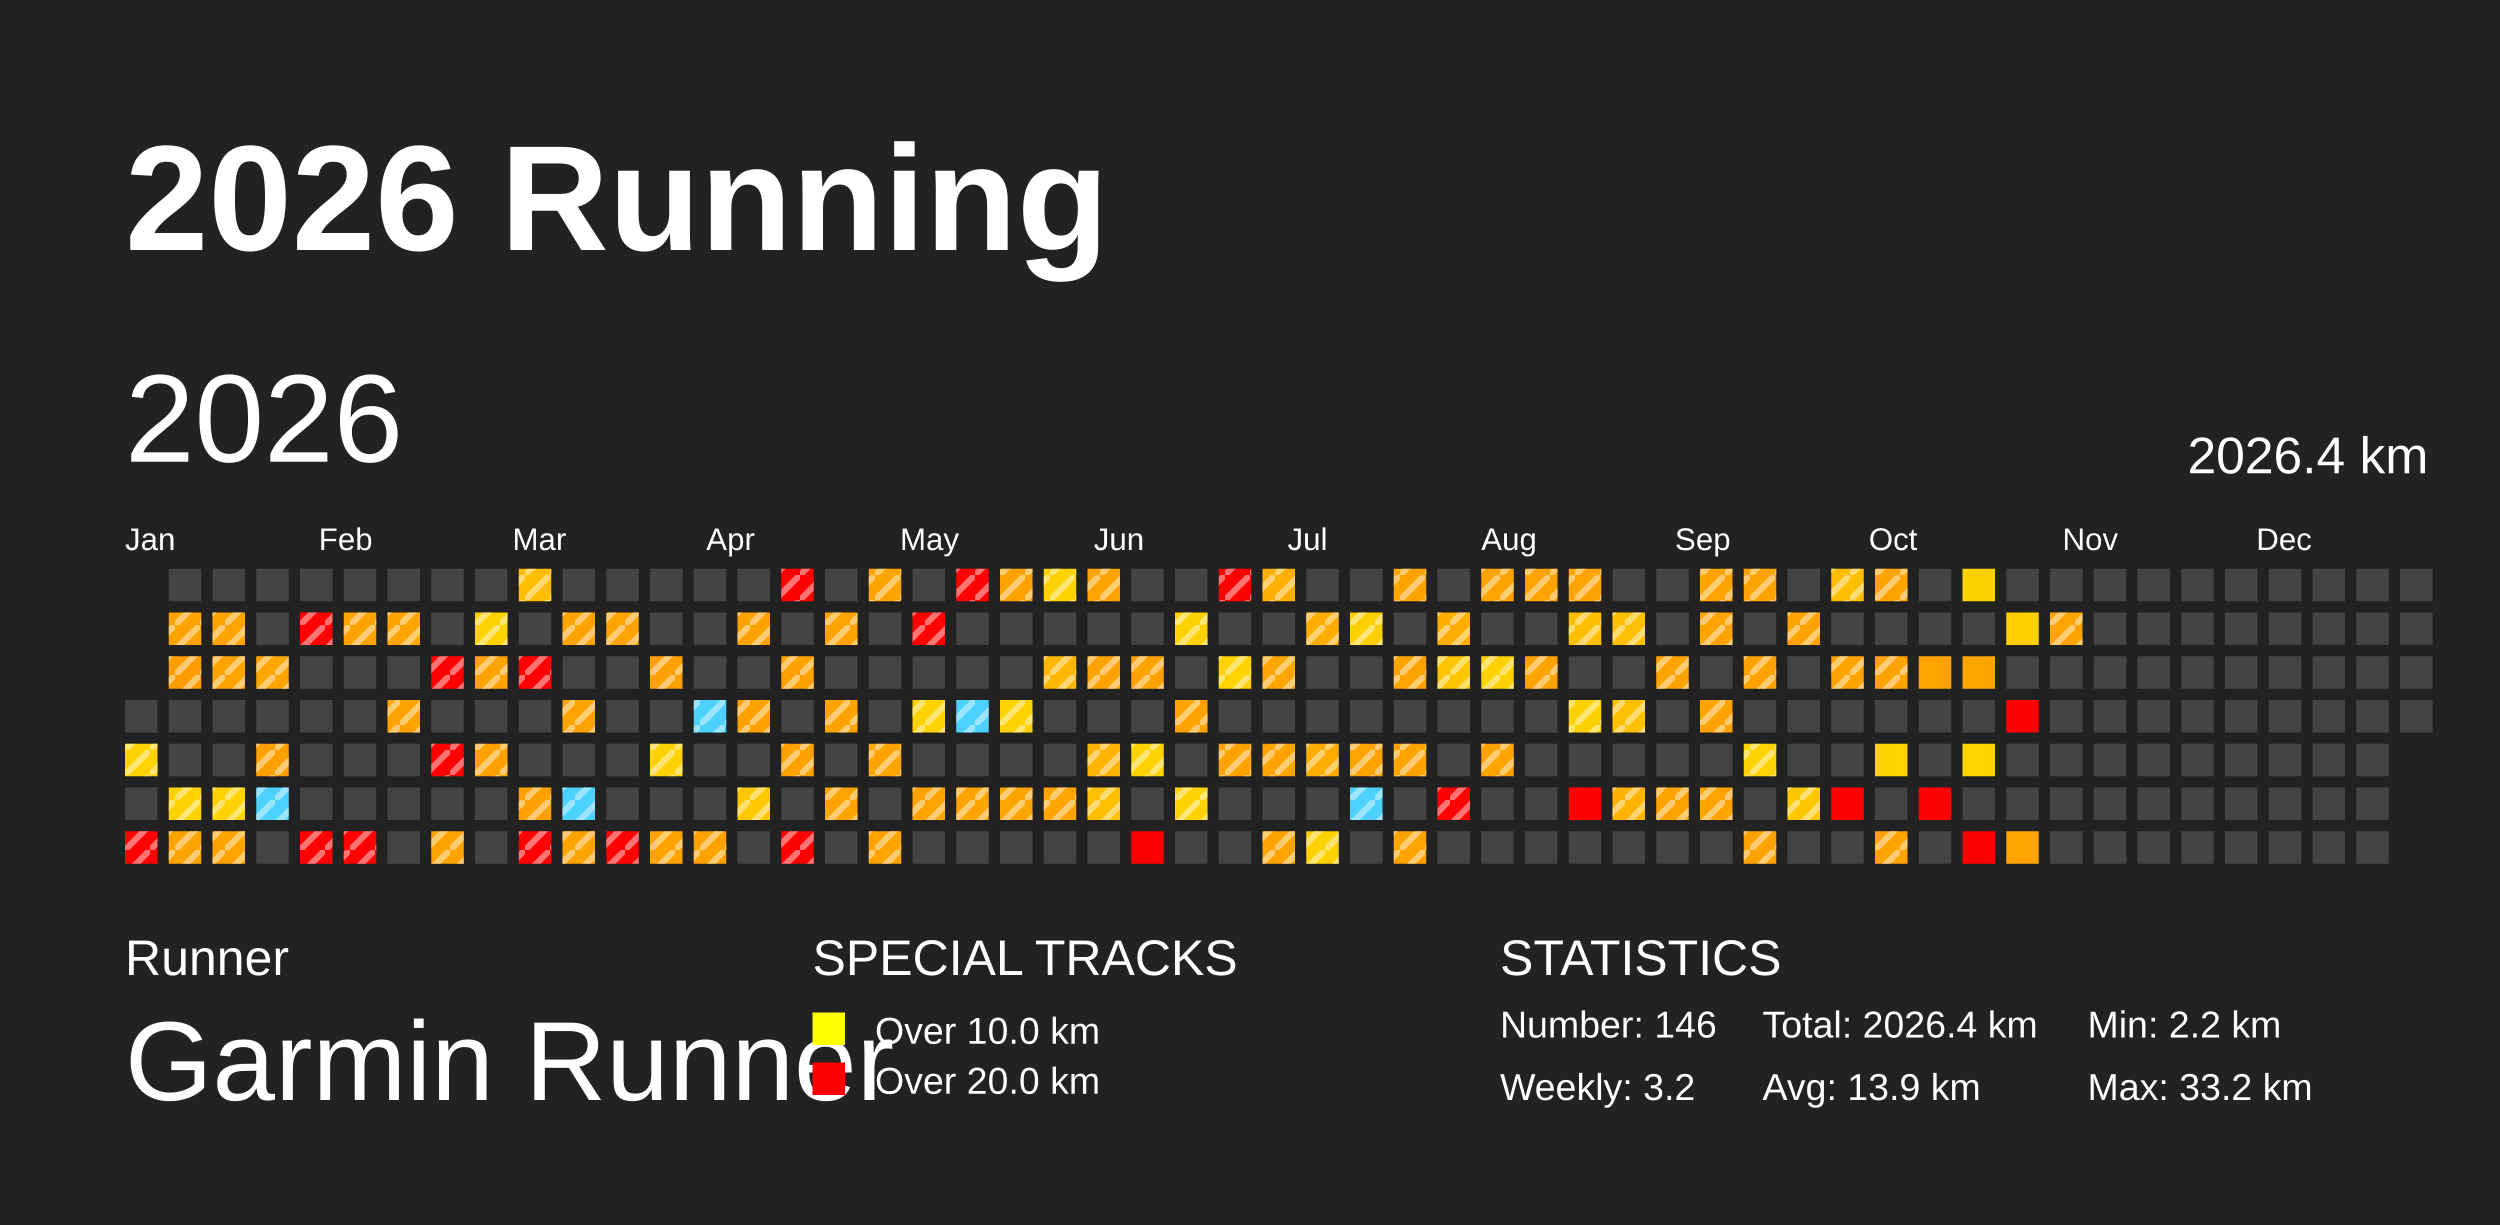
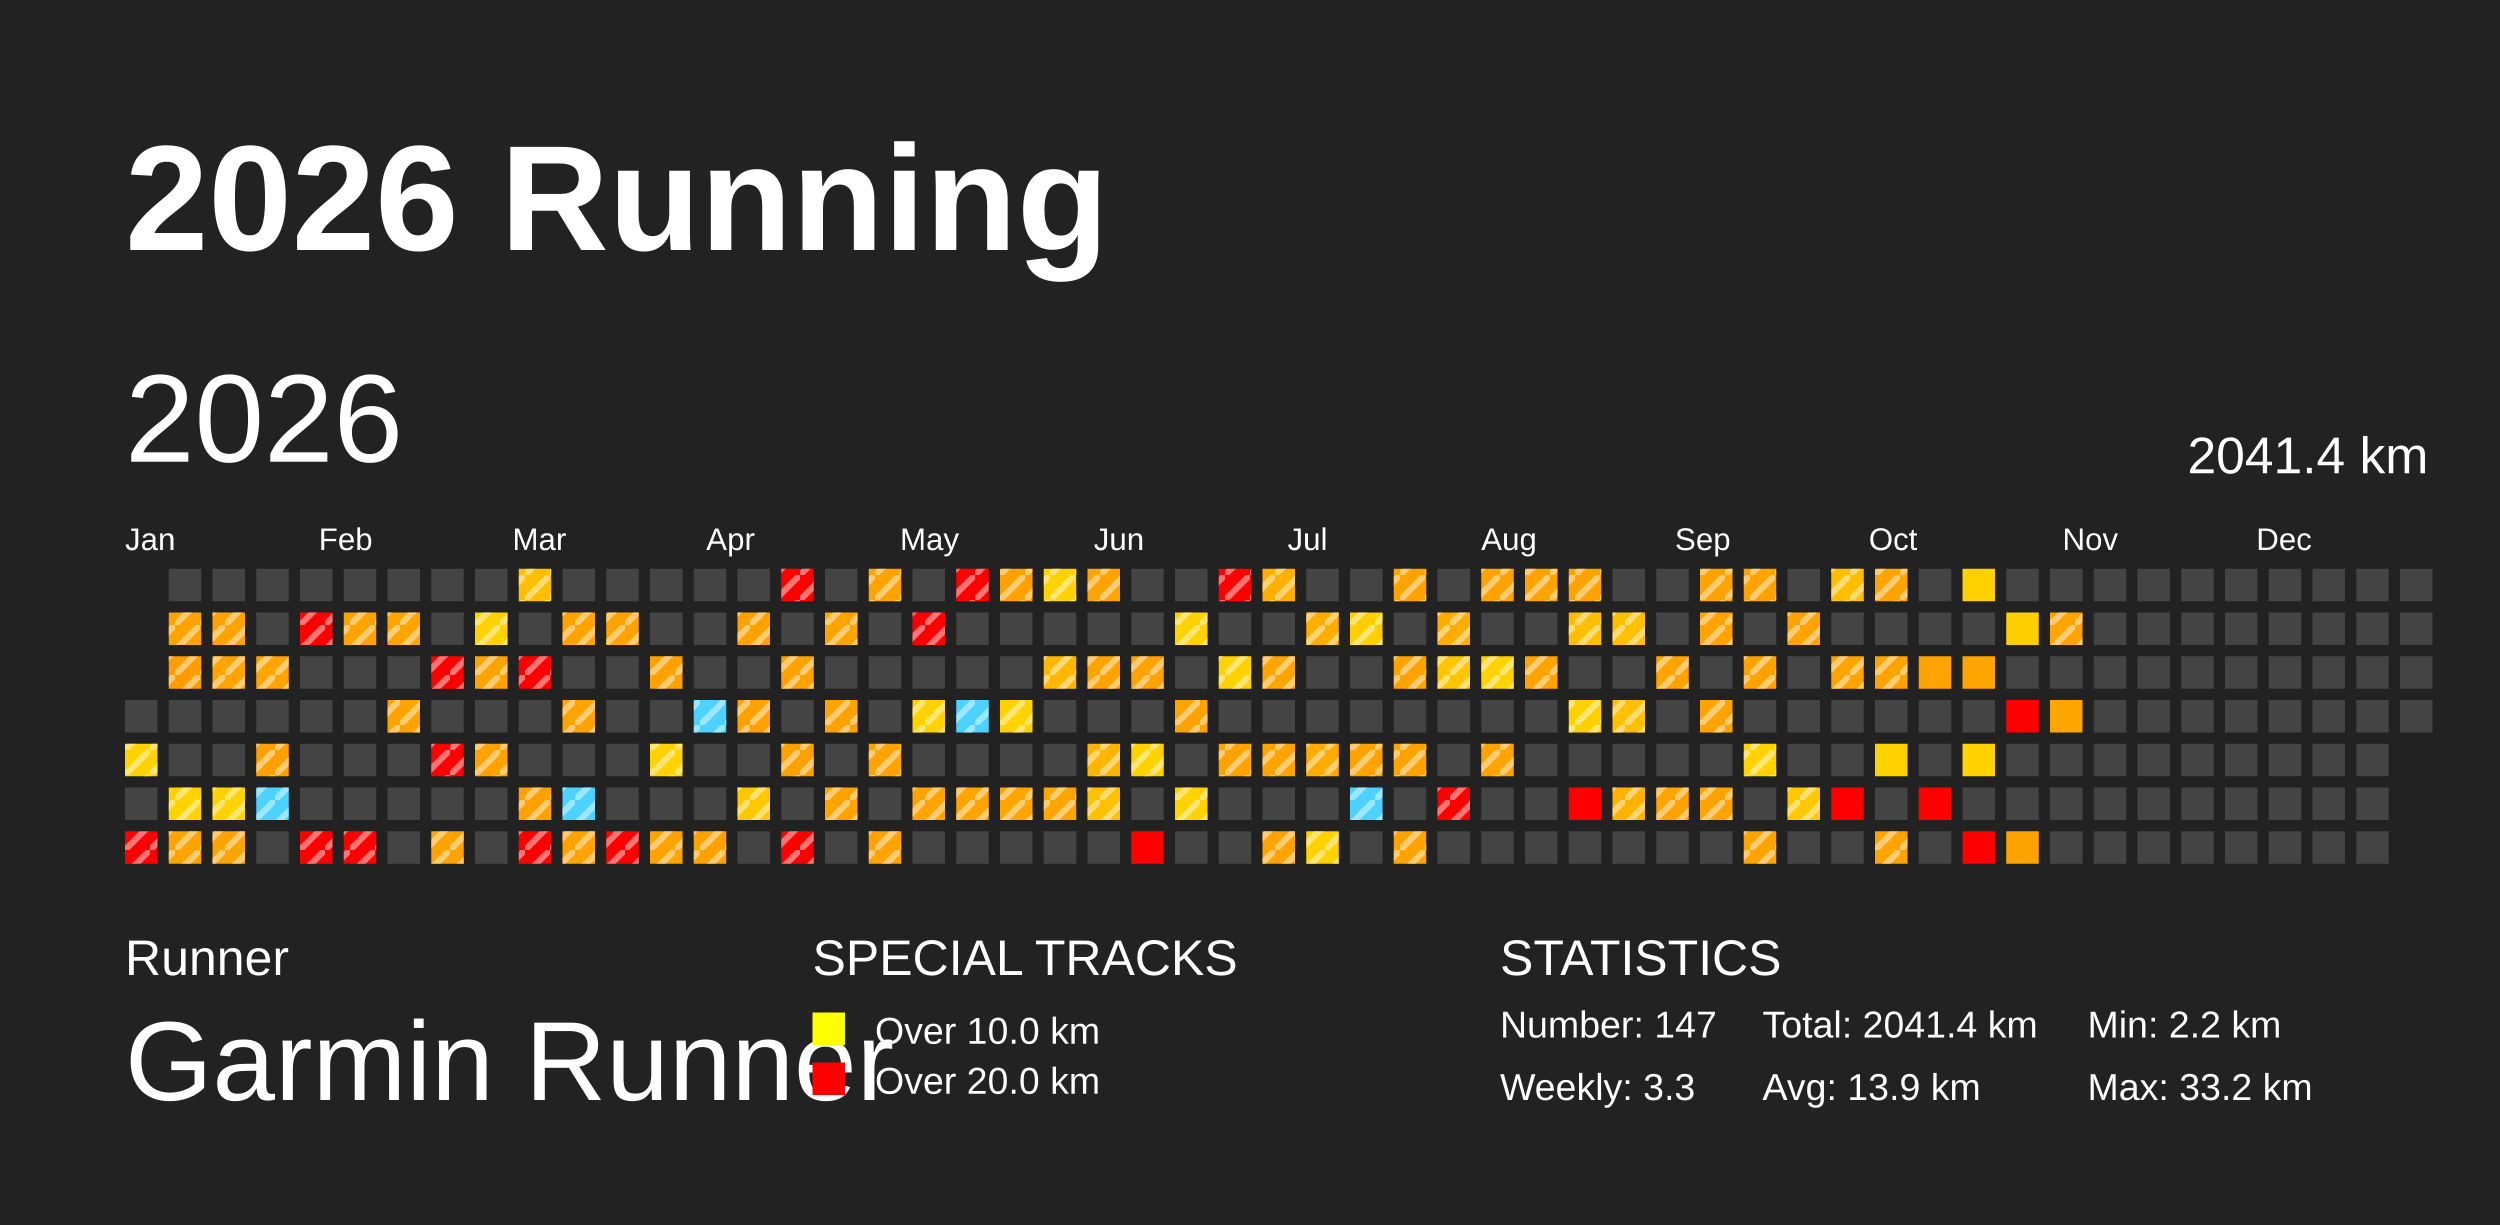
<svg xmlns="http://www.w3.org/2000/svg" baseProfile="full" height="98mm" version="1.1" viewBox="0,0,200,98" width="200mm">
  <defs>
    <pattern height="2" id="indoor-stripe" patternUnits="userSpaceOnUse" width="2">
      <line stroke="white" stroke-opacity="0.45" stroke-width="0.5" x1="0" x2="2" y1="2" y2="0" />
    </pattern>
  </defs>
  <rect fill="#222222" height="98" width="200" x="0" y="0" />
  <text fill="#FFFFFF" style="font-size:12px; font-family:Arial; font-weight:bold;" x="10" y="20">2026 Running</text>
  <text fill="#FFFFFF" style="font-size:4px; font-family:Arial" x="10" y="78">Runner</text>
  <text fill="#FFFFFF" style="font-size:9px; font-family:Arial" x="10" y="88">Garmin Runner</text>
  <text fill="#FFFFFF" style="font-size:4px; font-family:Arial" x="65" y="78">SPECIAL TRACKS</text>
  <rect fill="yellow" height="2.6" width="2.6" x="65" y="81" />
  <text fill="#FFFFFF" style="font-size:3px; font-family:Arial" x="70" y="83.5">Over 10.0 km</text>
  <rect fill="red" height="2.6" width="2.6" x="65" y="85" />
  <text fill="#FFFFFF" style="font-size:3px; font-family:Arial" x="70" y="87.5">Over 20.0 km</text>
  <text fill="#FFFFFF" style="font-size:4px; font-family:Arial" x="120" y="78">STATISTICS</text>
-   <text fill="#FFFFFF" style="font-size:3px; font-family:Arial" x="120" y="83">Number: 146</text>
-   <text fill="#FFFFFF" style="font-size:3px; font-family:Arial" x="120" y="88">Weekly: 3.2</text>
-   <text fill="#FFFFFF" style="font-size:3px; font-family:Arial" x="141" y="83">Total: 2026.4 km</text>
+   <text fill="#FFFFFF" style="font-size:3px; font-family:Arial" x="120" y="83">Number: 147</text>
+   <text fill="#FFFFFF" style="font-size:3px; font-family:Arial" x="120" y="88">Weekly: 3.3</text>
+   <text fill="#FFFFFF" style="font-size:3px; font-family:Arial" x="141" y="83">Total: 2041.4 km</text>
  <text fill="#FFFFFF" style="font-size:3px; font-family:Arial" x="141" y="88">Avg: 13.9 km</text>
  <text fill="#FFFFFF" style="font-size:3px; font-family:Arial" x="167" y="83">Min: 2.2 km</text>
  <text fill="#FFFFFF" style="font-size:3px; font-family:Arial" x="167" y="88">Max: 33.2 km</text>
  <text dominant-baseline="hanging" fill="#FFFFFF" style="font-size:10.0px; font-family:Arial;" x="10" y="30">2026</text>
-   <text dominant-baseline="hanging" fill="#FFFFFF" style="font-size:4.125px; font-family:Arial;" x="175" y="35">2026.4 km</text>
+   <text dominant-baseline="hanging" fill="#FFFFFF" style="font-size:4.125px; font-family:Arial;" x="175" y="35">2041.4 km</text>
  <text fill="#FFFFFF" style="font-size:2.5px; font-family:Arial" x="10.0" y="44">Jan</text>
  <text fill="#FFFFFF" style="font-size:2.5px; font-family:Arial" x="25.5" y="44">Feb</text>
  <text fill="#FFFFFF" style="font-size:2.5px; font-family:Arial" x="41.0" y="44">Mar</text>
  <text fill="#FFFFFF" style="font-size:2.5px; font-family:Arial" x="56.5" y="44">Apr</text>
  <text fill="#FFFFFF" style="font-size:2.5px; font-family:Arial" x="72.0" y="44">May</text>
  <text fill="#FFFFFF" style="font-size:2.5px; font-family:Arial" x="87.5" y="44">Jun</text>
  <text fill="#FFFFFF" style="font-size:2.5px; font-family:Arial" x="103.0" y="44">Jul</text>
  <text fill="#FFFFFF" style="font-size:2.5px; font-family:Arial" x="118.5" y="44">Aug</text>
  <text fill="#FFFFFF" style="font-size:2.5px; font-family:Arial" x="134.0" y="44">Sep</text>
  <text fill="#FFFFFF" style="font-size:2.5px; font-family:Arial" x="149.5" y="44">Oct</text>
  <text fill="#FFFFFF" style="font-size:2.5px; font-family:Arial" x="165.0" y="44">Nov</text>
  <text fill="#FFFFFF" style="font-size:2.5px; font-family:Arial" x="180.5" y="44">Dec</text>
  <rect fill="#444444" height="2.6" width="2.6" x="10.0" y="56.0" />
  <rect fill="#ffd200" height="2.6" width="2.6" x="10.0" y="59.5" />
  <rect fill="url(#indoor-stripe)" height="2.6" style="pointer-events: none;" width="2.6" x="10.0" y="59.5" />
  <rect fill="#444444" height="2.6" width="2.6" x="10.0" y="63.0" />
  <rect fill="red" height="2.6" width="2.6" x="10.0" y="66.5" />
  <rect fill="url(#indoor-stripe)" height="2.6" style="pointer-events: none;" width="2.6" x="10.0" y="66.5" />
  <rect fill="#444444" height="2.6" width="2.6" x="13.5" y="45.5" />
  <rect fill="#ffa300" height="2.6" width="2.6" x="13.5" y="49.0" />
  <rect fill="url(#indoor-stripe)" height="2.6" style="pointer-events: none;" width="2.6" x="13.5" y="49.0" />
  <rect fill="#ff9d00" height="2.6" width="2.6" x="13.5" y="52.5" />
  <rect fill="url(#indoor-stripe)" height="2.6" style="pointer-events: none;" width="2.6" x="13.5" y="52.5" />
  <rect fill="#444444" height="2.6" width="2.6" x="13.5" y="56.0" />
  <rect fill="#444444" height="2.6" width="2.6" x="13.5" y="59.5" />
  <rect fill="#ffd200" height="2.6" width="2.6" x="13.5" y="63.0" />
  <rect fill="url(#indoor-stripe)" height="2.6" style="pointer-events: none;" width="2.6" x="13.5" y="63.0" />
  <rect fill="#ffa300" height="2.6" width="2.6" x="13.5" y="66.5" />
  <rect fill="url(#indoor-stripe)" height="2.6" style="pointer-events: none;" width="2.6" x="13.5" y="66.5" />
  <rect fill="#444444" height="2.6" width="2.6" x="17.0" y="45.5" />
  <rect fill="#ffa300" height="2.6" width="2.6" x="17.0" y="49.0" />
  <rect fill="url(#indoor-stripe)" height="2.6" style="pointer-events: none;" width="2.6" x="17.0" y="49.0" />
  <rect fill="#ffa400" height="2.6" width="2.6" x="17.0" y="52.5" />
  <rect fill="url(#indoor-stripe)" height="2.6" style="pointer-events: none;" width="2.6" x="17.0" y="52.5" />
  <rect fill="#444444" height="2.6" width="2.6" x="17.0" y="56.0" />
  <rect fill="#444444" height="2.6" width="2.6" x="17.0" y="59.5" />
  <rect fill="#ffd200" height="2.6" width="2.6" x="17.0" y="63.0" />
  <rect fill="url(#indoor-stripe)" height="2.6" style="pointer-events: none;" width="2.6" x="17.0" y="63.0" />
  <rect fill="#ffa300" height="2.6" width="2.6" x="17.0" y="66.5" />
  <rect fill="url(#indoor-stripe)" height="2.6" style="pointer-events: none;" width="2.6" x="17.0" y="66.5" />
  <rect fill="#444444" height="2.6" width="2.6" x="20.5" y="45.5" />
  <rect fill="#444444" height="2.6" width="2.6" x="20.5" y="49.0" />
  <rect fill="#ffa500" height="2.6" width="2.6" x="20.5" y="52.5" />
  <rect fill="url(#indoor-stripe)" height="2.6" style="pointer-events: none;" width="2.6" x="20.5" y="52.5" />
  <rect fill="#444444" height="2.6" width="2.6" x="20.5" y="56.0" />
  <rect fill="#ffa000" height="2.6" width="2.6" x="20.5" y="59.5" />
  <rect fill="url(#indoor-stripe)" height="2.6" style="pointer-events: none;" width="2.6" x="20.5" y="59.5" />
  <rect fill="#4dd2ff" height="2.6" width="2.6" x="20.5" y="63.0" />
  <rect fill="url(#indoor-stripe)" height="2.6" style="pointer-events: none;" width="2.6" x="20.5" y="63.0" />
  <rect fill="#444444" height="2.6" width="2.6" x="20.5" y="66.5" />
  <rect fill="#444444" height="2.6" width="2.6" x="24.0" y="45.5" />
  <rect fill="red" height="2.6" width="2.6" x="24.0" y="49.0" />
  <rect fill="url(#indoor-stripe)" height="2.6" style="pointer-events: none;" width="2.6" x="24.0" y="49.0" />
  <rect fill="#444444" height="2.6" width="2.6" x="24.0" y="52.5" />
  <rect fill="#444444" height="2.6" width="2.6" x="24.0" y="56.0" />
  <rect fill="#444444" height="2.6" width="2.6" x="24.0" y="59.5" />
  <rect fill="#444444" height="2.6" width="2.6" x="24.0" y="63.0" />
  <rect fill="red" height="2.6" width="2.6" x="24.0" y="66.5" />
  <rect fill="url(#indoor-stripe)" height="2.6" style="pointer-events: none;" width="2.6" x="24.0" y="66.5" />
  <rect fill="#444444" height="2.6" width="2.6" x="27.5" y="45.5" />
  <rect fill="#ffa300" height="2.6" width="2.6" x="27.5" y="49.0" />
  <rect fill="url(#indoor-stripe)" height="2.6" style="pointer-events: none;" width="2.6" x="27.5" y="49.0" />
  <rect fill="#444444" height="2.6" width="2.6" x="27.5" y="52.5" />
  <rect fill="#444444" height="2.6" width="2.6" x="27.5" y="56.0" />
  <rect fill="#444444" height="2.6" width="2.6" x="27.5" y="59.5" />
  <rect fill="#444444" height="2.6" width="2.6" x="27.5" y="63.0" />
  <rect fill="red" height="2.6" width="2.6" x="27.5" y="66.5" />
  <rect fill="url(#indoor-stripe)" height="2.6" style="pointer-events: none;" width="2.6" x="27.5" y="66.5" />
  <rect fill="#444444" height="2.6" width="2.6" x="31.0" y="45.5" />
  <rect fill="#ffa500" height="2.6" width="2.6" x="31.0" y="49.0" />
  <rect fill="url(#indoor-stripe)" height="2.6" style="pointer-events: none;" width="2.6" x="31.0" y="49.0" />
  <rect fill="#444444" height="2.6" width="2.6" x="31.0" y="52.5" />
  <rect fill="#ffa300" height="2.6" width="2.6" x="31.0" y="56.0" />
  <rect fill="url(#indoor-stripe)" height="2.6" style="pointer-events: none;" width="2.6" x="31.0" y="56.0" />
  <rect fill="#444444" height="2.6" width="2.6" x="31.0" y="59.5" />
  <rect fill="#444444" height="2.6" width="2.6" x="31.0" y="63.0" />
  <rect fill="#444444" height="2.6" width="2.6" x="31.0" y="66.5" />
  <rect fill="#444444" height="2.6" width="2.6" x="34.5" y="45.5" />
  <rect fill="#444444" height="2.6" width="2.6" x="34.5" y="49.0" />
  <rect fill="red" height="2.6" width="2.6" x="34.5" y="52.5" />
  <rect fill="url(#indoor-stripe)" height="2.6" style="pointer-events: none;" width="2.6" x="34.5" y="52.5" />
  <rect fill="#444444" height="2.6" width="2.6" x="34.5" y="56.0" />
  <rect fill="red" height="2.6" width="2.6" x="34.5" y="59.5" />
  <rect fill="url(#indoor-stripe)" height="2.6" style="pointer-events: none;" width="2.6" x="34.5" y="59.5" />
  <rect fill="#444444" height="2.6" width="2.6" x="34.5" y="63.0" />
  <rect fill="#ffa300" height="2.6" width="2.6" x="34.5" y="66.5" />
  <rect fill="url(#indoor-stripe)" height="2.6" style="pointer-events: none;" width="2.6" x="34.5" y="66.5" />
  <rect fill="#444444" height="2.6" width="2.6" x="38.0" y="45.5" />
  <rect fill="#ffd200" height="2.6" width="2.6" x="38.0" y="49.0" />
  <rect fill="url(#indoor-stripe)" height="2.6" style="pointer-events: none;" width="2.6" x="38.0" y="49.0" />
  <rect fill="#ffa300" height="2.6" width="2.6" x="38.0" y="52.5" />
  <rect fill="url(#indoor-stripe)" height="2.6" style="pointer-events: none;" width="2.6" x="38.0" y="52.5" />
  <rect fill="#444444" height="2.6" width="2.6" x="38.0" y="56.0" />
  <rect fill="#ffa200" height="2.6" width="2.6" x="38.0" y="59.5" />
  <rect fill="url(#indoor-stripe)" height="2.6" style="pointer-events: none;" width="2.6" x="38.0" y="59.5" />
  <rect fill="#444444" height="2.6" width="2.6" x="38.0" y="63.0" />
  <rect fill="#444444" height="2.6" width="2.6" x="38.0" y="66.5" />
  <rect fill="#ffbf00" height="2.6" width="2.6" x="41.5" y="45.5" />
  <rect fill="url(#indoor-stripe)" height="2.6" style="pointer-events: none;" width="2.6" x="41.5" y="45.5" />
  <rect fill="#444444" height="2.6" width="2.6" x="41.5" y="49.0" />
  <rect fill="red" height="2.6" width="2.6" x="41.5" y="52.5" />
  <rect fill="url(#indoor-stripe)" height="2.6" style="pointer-events: none;" width="2.6" x="41.5" y="52.5" />
  <rect fill="#444444" height="2.6" width="2.6" x="41.5" y="56.0" />
  <rect fill="#444444" height="2.6" width="2.6" x="41.5" y="59.5" />
  <rect fill="#ffa100" height="2.6" width="2.6" x="41.5" y="63.0" />
  <rect fill="url(#indoor-stripe)" height="2.6" style="pointer-events: none;" width="2.6" x="41.5" y="63.0" />
  <rect fill="red" height="2.6" width="2.6" x="41.5" y="66.5" />
  <rect fill="url(#indoor-stripe)" height="2.6" style="pointer-events: none;" width="2.6" x="41.5" y="66.5" />
  <rect fill="#444444" height="2.6" width="2.6" x="45.0" y="45.5" />
  <rect fill="#ffa300" height="2.6" width="2.6" x="45.0" y="49.0" />
  <rect fill="url(#indoor-stripe)" height="2.6" style="pointer-events: none;" width="2.6" x="45.0" y="49.0" />
  <rect fill="#444444" height="2.6" width="2.6" x="45.0" y="52.5" />
  <rect fill="#ffa300" height="2.6" width="2.6" x="45.0" y="56.0" />
  <rect fill="url(#indoor-stripe)" height="2.6" style="pointer-events: none;" width="2.6" x="45.0" y="56.0" />
  <rect fill="#444444" height="2.6" width="2.6" x="45.0" y="59.5" />
  <rect fill="#4dd2ff" height="2.6" width="2.6" x="45.0" y="63.0" />
  <rect fill="url(#indoor-stripe)" height="2.6" style="pointer-events: none;" width="2.6" x="45.0" y="63.0" />
  <rect fill="#ffa300" height="2.6" width="2.6" x="45.0" y="66.5" />
  <rect fill="url(#indoor-stripe)" height="2.6" style="pointer-events: none;" width="2.6" x="45.0" y="66.5" />
  <rect fill="#444444" height="2.6" width="2.6" x="48.5" y="45.5" />
  <rect fill="#ffa300" height="2.6" width="2.6" x="48.5" y="49.0" />
  <rect fill="url(#indoor-stripe)" height="2.6" style="pointer-events: none;" width="2.6" x="48.5" y="49.0" />
  <rect fill="#444444" height="2.6" width="2.6" x="48.5" y="52.5" />
  <rect fill="#444444" height="2.6" width="2.6" x="48.5" y="56.0" />
  <rect fill="#444444" height="2.6" width="2.6" x="48.5" y="59.5" />
  <rect fill="#444444" height="2.6" width="2.6" x="48.5" y="63.0" />
  <rect fill="red" height="2.6" width="2.6" x="48.5" y="66.5" />
  <rect fill="url(#indoor-stripe)" height="2.6" style="pointer-events: none;" width="2.6" x="48.5" y="66.5" />
  <rect fill="#444444" height="2.6" width="2.6" x="52.0" y="45.5" />
  <rect fill="#444444" height="2.6" width="2.6" x="52.0" y="49.0" />
  <rect fill="#ffa100" height="2.6" width="2.6" x="52.0" y="52.5" />
  <rect fill="url(#indoor-stripe)" height="2.6" style="pointer-events: none;" width="2.6" x="52.0" y="52.5" />
  <rect fill="#444444" height="2.6" width="2.6" x="52.0" y="56.0" />
  <rect fill="#ffd200" height="2.6" width="2.6" x="52.0" y="59.5" />
  <rect fill="url(#indoor-stripe)" height="2.6" style="pointer-events: none;" width="2.6" x="52.0" y="59.5" />
  <rect fill="#444444" height="2.6" width="2.6" x="52.0" y="63.0" />
  <rect fill="#ffa300" height="2.6" width="2.6" x="52.0" y="66.5" />
  <rect fill="url(#indoor-stripe)" height="2.6" style="pointer-events: none;" width="2.6" x="52.0" y="66.5" />
  <rect fill="#444444" height="2.6" width="2.6" x="55.5" y="45.5" />
  <rect fill="#444444" height="2.6" width="2.6" x="55.5" y="49.0" />
  <rect fill="#444444" height="2.6" width="2.6" x="55.5" y="52.5" />
  <rect fill="#4dd2ff" height="2.6" width="2.6" x="55.5" y="56.0" />
  <rect fill="url(#indoor-stripe)" height="2.6" style="pointer-events: none;" width="2.6" x="55.5" y="56.0" />
  <rect fill="#444444" height="2.6" width="2.6" x="55.5" y="59.5" />
  <rect fill="#444444" height="2.6" width="2.6" x="55.5" y="63.0" />
  <rect fill="#ffa200" height="2.6" width="2.6" x="55.5" y="66.5" />
  <rect fill="url(#indoor-stripe)" height="2.6" style="pointer-events: none;" width="2.6" x="55.5" y="66.5" />
  <rect fill="#444444" height="2.6" width="2.6" x="59.0" y="45.5" />
  <rect fill="#ffa200" height="2.6" width="2.6" x="59.0" y="49.0" />
  <rect fill="url(#indoor-stripe)" height="2.6" style="pointer-events: none;" width="2.6" x="59.0" y="49.0" />
  <rect fill="#444444" height="2.6" width="2.6" x="59.0" y="52.5" />
  <rect fill="#ffa200" height="2.6" width="2.6" x="59.0" y="56.0" />
  <rect fill="url(#indoor-stripe)" height="2.6" style="pointer-events: none;" width="2.6" x="59.0" y="56.0" />
  <rect fill="#444444" height="2.6" width="2.6" x="59.0" y="59.5" />
  <rect fill="#ffc800" height="2.6" width="2.6" x="59.0" y="63.0" />
  <rect fill="url(#indoor-stripe)" height="2.6" style="pointer-events: none;" width="2.6" x="59.0" y="63.0" />
  <rect fill="#444444" height="2.6" width="2.6" x="59.0" y="66.5" />
  <rect fill="red" height="2.6" width="2.6" x="62.5" y="45.5" />
  <rect fill="url(#indoor-stripe)" height="2.6" style="pointer-events: none;" width="2.6" x="62.5" y="45.5" />
  <rect fill="#444444" height="2.6" width="2.6" x="62.5" y="49.0" />
  <rect fill="#ffa200" height="2.6" width="2.6" x="62.5" y="52.5" />
  <rect fill="url(#indoor-stripe)" height="2.6" style="pointer-events: none;" width="2.6" x="62.5" y="52.5" />
  <rect fill="#444444" height="2.6" width="2.6" x="62.5" y="56.0" />
  <rect fill="#ffa200" height="2.6" width="2.6" x="62.5" y="59.5" />
  <rect fill="url(#indoor-stripe)" height="2.6" style="pointer-events: none;" width="2.6" x="62.5" y="59.5" />
  <rect fill="#444444" height="2.6" width="2.6" x="62.5" y="63.0" />
  <rect fill="red" height="2.6" width="2.6" x="62.5" y="66.5" />
  <rect fill="url(#indoor-stripe)" height="2.6" style="pointer-events: none;" width="2.6" x="62.5" y="66.5" />
  <rect fill="#444444" height="2.6" width="2.6" x="66.0" y="45.5" />
  <rect fill="#ffa300" height="2.6" width="2.6" x="66.0" y="49.0" />
  <rect fill="url(#indoor-stripe)" height="2.6" style="pointer-events: none;" width="2.6" x="66.0" y="49.0" />
  <rect fill="#444444" height="2.6" width="2.6" x="66.0" y="52.5" />
  <rect fill="#ffa300" height="2.6" width="2.6" x="66.0" y="56.0" />
  <rect fill="url(#indoor-stripe)" height="2.6" style="pointer-events: none;" width="2.6" x="66.0" y="56.0" />
  <rect fill="#444444" height="2.6" width="2.6" x="66.0" y="59.5" />
  <rect fill="#ffa300" height="2.6" width="2.6" x="66.0" y="63.0" />
  <rect fill="url(#indoor-stripe)" height="2.6" style="pointer-events: none;" width="2.6" x="66.0" y="63.0" />
  <rect fill="#444444" height="2.6" width="2.6" x="66.0" y="66.5" />
  <rect fill="#ffa300" height="2.6" width="2.6" x="69.5" y="45.5" />
  <rect fill="url(#indoor-stripe)" height="2.6" style="pointer-events: none;" width="2.6" x="69.5" y="45.5" />
  <rect fill="#444444" height="2.6" width="2.6" x="69.5" y="49.0" />
  <rect fill="#444444" height="2.6" width="2.6" x="69.5" y="52.5" />
  <rect fill="#444444" height="2.6" width="2.6" x="69.5" y="56.0" />
  <rect fill="#ffa300" height="2.6" width="2.6" x="69.5" y="59.5" />
  <rect fill="url(#indoor-stripe)" height="2.6" style="pointer-events: none;" width="2.6" x="69.5" y="59.5" />
  <rect fill="#444444" height="2.6" width="2.6" x="69.5" y="63.0" />
  <rect fill="#ffa300" height="2.6" width="2.6" x="69.5" y="66.5" />
  <rect fill="url(#indoor-stripe)" height="2.6" style="pointer-events: none;" width="2.6" x="69.5" y="66.5" />
  <rect fill="#444444" height="2.6" width="2.6" x="73.0" y="45.5" />
  <rect fill="red" height="2.6" width="2.6" x="73.0" y="49.0" />
  <rect fill="url(#indoor-stripe)" height="2.6" style="pointer-events: none;" width="2.6" x="73.0" y="49.0" />
  <rect fill="#444444" height="2.6" width="2.6" x="73.0" y="52.5" />
  <rect fill="#ffd200" height="2.6" width="2.6" x="73.0" y="56.0" />
  <rect fill="url(#indoor-stripe)" height="2.6" style="pointer-events: none;" width="2.6" x="73.0" y="56.0" />
  <rect fill="#444444" height="2.6" width="2.6" x="73.0" y="59.5" />
  <rect fill="#ffa300" height="2.6" width="2.6" x="73.0" y="63.0" />
  <rect fill="url(#indoor-stripe)" height="2.6" style="pointer-events: none;" width="2.6" x="73.0" y="63.0" />
  <rect fill="#444444" height="2.6" width="2.6" x="73.0" y="66.5" />
  <rect fill="red" height="2.6" width="2.6" x="76.5" y="45.5" />
  <rect fill="url(#indoor-stripe)" height="2.6" style="pointer-events: none;" width="2.6" x="76.5" y="45.5" />
  <rect fill="#444444" height="2.6" width="2.6" x="76.5" y="49.0" />
  <rect fill="#444444" height="2.6" width="2.6" x="76.5" y="52.5" />
  <rect fill="#4dd2ff" height="2.6" width="2.6" x="76.5" y="56.0" />
  <rect fill="url(#indoor-stripe)" height="2.6" style="pointer-events: none;" width="2.6" x="76.5" y="56.0" />
  <rect fill="#444444" height="2.6" width="2.6" x="76.5" y="59.5" />
  <rect fill="#ffa400" height="2.6" width="2.6" x="76.5" y="63.0" />
  <rect fill="url(#indoor-stripe)" height="2.6" style="pointer-events: none;" width="2.6" x="76.5" y="63.0" />
  <rect fill="#444444" height="2.6" width="2.6" x="76.5" y="66.5" />
  <rect fill="#ffa200" height="2.6" width="2.6" x="80.0" y="45.5" />
  <rect fill="url(#indoor-stripe)" height="2.6" style="pointer-events: none;" width="2.6" x="80.0" y="45.5" />
  <rect fill="#444444" height="2.6" width="2.6" x="80.0" y="49.0" />
  <rect fill="#444444" height="2.6" width="2.6" x="80.0" y="52.5" />
  <rect fill="#ffd200" height="2.6" width="2.6" x="80.0" y="56.0" />
  <rect fill="url(#indoor-stripe)" height="2.6" style="pointer-events: none;" width="2.6" x="80.0" y="56.0" />
  <rect fill="#444444" height="2.6" width="2.6" x="80.0" y="59.5" />
  <rect fill="#ffa500" height="2.6" width="2.6" x="80.0" y="63.0" />
  <rect fill="url(#indoor-stripe)" height="2.6" style="pointer-events: none;" width="2.6" x="80.0" y="63.0" />
  <rect fill="#444444" height="2.6" width="2.6" x="80.0" y="66.5" />
  <rect fill="#ffd200" height="2.6" width="2.6" x="83.5" y="45.5" />
  <rect fill="url(#indoor-stripe)" height="2.6" style="pointer-events: none;" width="2.6" x="83.5" y="45.5" />
  <rect fill="#444444" height="2.6" width="2.6" x="83.5" y="49.0" />
  <rect fill="#ffb700" height="2.6" width="2.6" x="83.5" y="52.5" />
  <rect fill="url(#indoor-stripe)" height="2.6" style="pointer-events: none;" width="2.6" x="83.5" y="52.5" />
  <rect fill="#444444" height="2.6" width="2.6" x="83.5" y="56.0" />
  <rect fill="#444444" height="2.6" width="2.6" x="83.5" y="59.5" />
  <rect fill="#ffa500" height="2.6" width="2.6" x="83.5" y="63.0" />
  <rect fill="url(#indoor-stripe)" height="2.6" style="pointer-events: none;" width="2.6" x="83.5" y="63.0" />
  <rect fill="#444444" height="2.6" width="2.6" x="83.5" y="66.5" />
  <rect fill="#ffa300" height="2.6" width="2.6" x="87.0" y="45.5" />
  <rect fill="url(#indoor-stripe)" height="2.6" style="pointer-events: none;" width="2.6" x="87.0" y="45.5" />
  <rect fill="#444444" height="2.6" width="2.6" x="87.0" y="49.0" />
  <rect fill="#ffa300" height="2.6" width="2.6" x="87.0" y="52.5" />
  <rect fill="url(#indoor-stripe)" height="2.6" style="pointer-events: none;" width="2.6" x="87.0" y="52.5" />
  <rect fill="#444444" height="2.6" width="2.6" x="87.0" y="56.0" />
  <rect fill="#ffb500" height="2.6" width="2.6" x="87.0" y="59.5" />
  <rect fill="url(#indoor-stripe)" height="2.6" style="pointer-events: none;" width="2.6" x="87.0" y="59.5" />
  <rect fill="#ffc000" height="2.6" width="2.6" x="87.0" y="63.0" />
  <rect fill="url(#indoor-stripe)" height="2.6" style="pointer-events: none;" width="2.6" x="87.0" y="63.0" />
  <rect fill="#444444" height="2.6" width="2.6" x="87.0" y="66.5" />
  <rect fill="#444444" height="2.6" width="2.6" x="90.5" y="45.5" />
  <rect fill="#444444" height="2.6" width="2.6" x="90.5" y="49.0" />
  <rect fill="#ffa300" height="2.6" width="2.6" x="90.5" y="52.5" />
  <rect fill="url(#indoor-stripe)" height="2.6" style="pointer-events: none;" width="2.6" x="90.5" y="52.5" />
  <rect fill="#444444" height="2.6" width="2.6" x="90.5" y="56.0" />
  <rect fill="#ffd200" height="2.6" width="2.6" x="90.5" y="59.5" />
  <rect fill="url(#indoor-stripe)" height="2.6" style="pointer-events: none;" width="2.6" x="90.5" y="59.5" />
  <rect fill="#444444" height="2.6" width="2.6" x="90.5" y="63.0" />
  <rect fill="red" height="2.6" width="2.6" x="90.5" y="66.5" />
  <rect fill="#444444" height="2.6" width="2.6" x="94.0" y="45.5" />
  <rect fill="#ffd200" height="2.6" width="2.6" x="94.0" y="49.0" />
  <rect fill="url(#indoor-stripe)" height="2.6" style="pointer-events: none;" width="2.6" x="94.0" y="49.0" />
  <rect fill="#444444" height="2.6" width="2.6" x="94.0" y="52.5" />
  <rect fill="#ffa300" height="2.6" width="2.6" x="94.0" y="56.0" />
  <rect fill="url(#indoor-stripe)" height="2.6" style="pointer-events: none;" width="2.6" x="94.0" y="56.0" />
  <rect fill="#444444" height="2.6" width="2.6" x="94.0" y="59.5" />
  <rect fill="#ffd200" height="2.6" width="2.6" x="94.0" y="63.0" />
  <rect fill="url(#indoor-stripe)" height="2.6" style="pointer-events: none;" width="2.6" x="94.0" y="63.0" />
  <rect fill="#444444" height="2.6" width="2.6" x="94.0" y="66.5" />
  <rect fill="red" height="2.6" width="2.6" x="97.5" y="45.5" />
  <rect fill="url(#indoor-stripe)" height="2.6" style="pointer-events: none;" width="2.6" x="97.5" y="45.5" />
  <rect fill="#444444" height="2.6" width="2.6" x="97.5" y="49.0" />
  <rect fill="#ffd200" height="2.6" width="2.6" x="97.5" y="52.5" />
  <rect fill="url(#indoor-stripe)" height="2.6" style="pointer-events: none;" width="2.6" x="97.5" y="52.5" />
  <rect fill="#444444" height="2.6" width="2.6" x="97.5" y="56.0" />
  <rect fill="#ffa300" height="2.6" width="2.6" x="97.5" y="59.5" />
  <rect fill="url(#indoor-stripe)" height="2.6" style="pointer-events: none;" width="2.6" x="97.5" y="59.5" />
  <rect fill="#444444" height="2.6" width="2.6" x="97.5" y="63.0" />
  <rect fill="#444444" height="2.6" width="2.6" x="97.5" y="66.5" />
  <rect fill="#ffaf00" height="2.6" width="2.6" x="101.0" y="45.5" />
  <rect fill="url(#indoor-stripe)" height="2.6" style="pointer-events: none;" width="2.6" x="101.0" y="45.5" />
  <rect fill="#444444" height="2.6" width="2.6" x="101.0" y="49.0" />
  <rect fill="#ffa500" height="2.6" width="2.6" x="101.0" y="52.5" />
  <rect fill="url(#indoor-stripe)" height="2.6" style="pointer-events: none;" width="2.6" x="101.0" y="52.5" />
  <rect fill="#444444" height="2.6" width="2.6" x="101.0" y="56.0" />
  <rect fill="#ffa300" height="2.6" width="2.6" x="101.0" y="59.5" />
  <rect fill="url(#indoor-stripe)" height="2.6" style="pointer-events: none;" width="2.6" x="101.0" y="59.5" />
  <rect fill="#444444" height="2.6" width="2.6" x="101.0" y="63.0" />
  <rect fill="#ffa300" height="2.6" width="2.6" x="101.0" y="66.5" />
  <rect fill="url(#indoor-stripe)" height="2.6" style="pointer-events: none;" width="2.6" x="101.0" y="66.5" />
  <rect fill="#444444" height="2.6" width="2.6" x="104.5" y="45.5" />
  <rect fill="#ffae00" height="2.6" width="2.6" x="104.5" y="49.0" />
  <rect fill="url(#indoor-stripe)" height="2.6" style="pointer-events: none;" width="2.6" x="104.5" y="49.0" />
  <rect fill="#444444" height="2.6" width="2.6" x="104.5" y="52.5" />
  <rect fill="#444444" height="2.6" width="2.6" x="104.5" y="56.0" />
  <rect fill="#ffab00" height="2.6" width="2.6" x="104.5" y="59.5" />
  <rect fill="url(#indoor-stripe)" height="2.6" style="pointer-events: none;" width="2.6" x="104.5" y="59.5" />
  <rect fill="#444444" height="2.6" width="2.6" x="104.5" y="63.0" />
  <rect fill="#ffd200" height="2.6" width="2.6" x="104.5" y="66.5" />
  <rect fill="url(#indoor-stripe)" height="2.6" style="pointer-events: none;" width="2.6" x="104.5" y="66.5" />
  <rect fill="#444444" height="2.6" width="2.6" x="108.0" y="45.5" />
  <rect fill="#ffcf00" height="2.6" width="2.6" x="108.0" y="49.0" />
  <rect fill="url(#indoor-stripe)" height="2.6" style="pointer-events: none;" width="2.6" x="108.0" y="49.0" />
  <rect fill="#444444" height="2.6" width="2.6" x="108.0" y="52.5" />
  <rect fill="#444444" height="2.6" width="2.6" x="108.0" y="56.0" />
  <rect fill="#ffa300" height="2.6" width="2.6" x="108.0" y="59.5" />
  <rect fill="url(#indoor-stripe)" height="2.6" style="pointer-events: none;" width="2.6" x="108.0" y="59.5" />
  <rect fill="#4dd2ff" height="2.6" width="2.6" x="108.0" y="63.0" />
  <rect fill="url(#indoor-stripe)" height="2.6" style="pointer-events: none;" width="2.6" x="108.0" y="63.0" />
  <rect fill="#444444" height="2.6" width="2.6" x="108.0" y="66.5" />
  <rect fill="#ffa300" height="2.6" width="2.6" x="111.5" y="45.5" />
  <rect fill="url(#indoor-stripe)" height="2.6" style="pointer-events: none;" width="2.6" x="111.5" y="45.5" />
  <rect fill="#444444" height="2.6" width="2.6" x="111.5" y="49.0" />
  <rect fill="#ffa300" height="2.6" width="2.6" x="111.5" y="52.5" />
  <rect fill="url(#indoor-stripe)" height="2.6" style="pointer-events: none;" width="2.6" x="111.5" y="52.5" />
  <rect fill="#444444" height="2.6" width="2.6" x="111.5" y="56.0" />
  <rect fill="#ffa300" height="2.6" width="2.6" x="111.5" y="59.5" />
  <rect fill="url(#indoor-stripe)" height="2.6" style="pointer-events: none;" width="2.6" x="111.5" y="59.5" />
  <rect fill="#444444" height="2.6" width="2.6" x="111.5" y="63.0" />
  <rect fill="#ffa300" height="2.6" width="2.6" x="111.5" y="66.5" />
  <rect fill="url(#indoor-stripe)" height="2.6" style="pointer-events: none;" width="2.6" x="111.5" y="66.5" />
  <rect fill="#444444" height="2.6" width="2.6" x="115.0" y="45.5" />
  <rect fill="#ffae00" height="2.6" width="2.6" x="115.0" y="49.0" />
  <rect fill="url(#indoor-stripe)" height="2.6" style="pointer-events: none;" width="2.6" x="115.0" y="49.0" />
  <rect fill="#ffc600" height="2.6" width="2.6" x="115.0" y="52.5" />
  <rect fill="url(#indoor-stripe)" height="2.6" style="pointer-events: none;" width="2.6" x="115.0" y="52.5" />
  <rect fill="#444444" height="2.6" width="2.6" x="115.0" y="56.0" />
  <rect fill="#444444" height="2.6" width="2.6" x="115.0" y="59.5" />
  <rect fill="red" height="2.6" width="2.6" x="115.0" y="63.0" />
  <rect fill="url(#indoor-stripe)" height="2.6" style="pointer-events: none;" width="2.6" x="115.0" y="63.0" />
  <rect fill="#444444" height="2.6" width="2.6" x="115.0" y="66.5" />
  <rect fill="#ffa300" height="2.6" width="2.6" x="118.5" y="45.5" />
  <rect fill="url(#indoor-stripe)" height="2.6" style="pointer-events: none;" width="2.6" x="118.5" y="45.5" />
  <rect fill="#444444" height="2.6" width="2.6" x="118.5" y="49.0" />
  <rect fill="#ffd200" height="2.6" width="2.6" x="118.5" y="52.5" />
  <rect fill="url(#indoor-stripe)" height="2.6" style="pointer-events: none;" width="2.6" x="118.5" y="52.5" />
  <rect fill="#444444" height="2.6" width="2.6" x="118.5" y="56.0" />
  <rect fill="#ffa300" height="2.6" width="2.6" x="118.5" y="59.5" />
  <rect fill="url(#indoor-stripe)" height="2.6" style="pointer-events: none;" width="2.6" x="118.5" y="59.5" />
  <rect fill="#444444" height="2.6" width="2.6" x="118.5" y="63.0" />
  <rect fill="#444444" height="2.6" width="2.6" x="118.5" y="66.5" />
  <rect fill="#ffa300" height="2.6" width="2.6" x="122.0" y="45.5" />
  <rect fill="url(#indoor-stripe)" height="2.6" style="pointer-events: none;" width="2.6" x="122.0" y="45.5" />
  <rect fill="#444444" height="2.6" width="2.6" x="122.0" y="49.0" />
  <rect fill="#ffa300" height="2.6" width="2.6" x="122.0" y="52.5" />
  <rect fill="url(#indoor-stripe)" height="2.6" style="pointer-events: none;" width="2.6" x="122.0" y="52.5" />
  <rect fill="#444444" height="2.6" width="2.6" x="122.0" y="56.0" />
  <rect fill="#444444" height="2.6" width="2.6" x="122.0" y="59.5" />
  <rect fill="#444444" height="2.6" width="2.6" x="122.0" y="63.0" />
  <rect fill="#444444" height="2.6" width="2.6" x="122.0" y="66.5" />
  <rect fill="#ffa300" height="2.6" width="2.6" x="125.5" y="45.5" />
  <rect fill="url(#indoor-stripe)" height="2.6" style="pointer-events: none;" width="2.6" x="125.5" y="45.5" />
  <rect fill="#ffbe00" height="2.6" width="2.6" x="125.5" y="49.0" />
  <rect fill="url(#indoor-stripe)" height="2.6" style="pointer-events: none;" width="2.6" x="125.5" y="49.0" />
  <rect fill="#444444" height="2.6" width="2.6" x="125.5" y="52.5" />
  <rect fill="#ffd100" height="2.6" width="2.6" x="125.5" y="56.0" />
  <rect fill="url(#indoor-stripe)" height="2.6" style="pointer-events: none;" width="2.6" x="125.5" y="56.0" />
  <rect fill="#444444" height="2.6" width="2.6" x="125.5" y="59.5" />
  <rect fill="red" height="2.6" width="2.6" x="125.5" y="63.0" />
  <rect fill="#444444" height="2.6" width="2.6" x="125.5" y="66.5" />
  <rect fill="#444444" height="2.6" width="2.6" x="129.0" y="45.5" />
  <rect fill="#ffc000" height="2.6" width="2.6" x="129.0" y="49.0" />
  <rect fill="url(#indoor-stripe)" height="2.6" style="pointer-events: none;" width="2.6" x="129.0" y="49.0" />
  <rect fill="#444444" height="2.6" width="2.6" x="129.0" y="52.5" />
  <rect fill="#ffc000" height="2.6" width="2.6" x="129.0" y="56.0" />
  <rect fill="url(#indoor-stripe)" height="2.6" style="pointer-events: none;" width="2.6" x="129.0" y="56.0" />
  <rect fill="#444444" height="2.6" width="2.6" x="129.0" y="59.5" />
  <rect fill="#ffb200" height="2.6" width="2.6" x="129.0" y="63.0" />
  <rect fill="url(#indoor-stripe)" height="2.6" style="pointer-events: none;" width="2.6" x="129.0" y="63.0" />
  <rect fill="#444444" height="2.6" width="2.6" x="129.0" y="66.5" />
  <rect fill="#444444" height="2.6" width="2.6" x="132.5" y="45.5" />
  <rect fill="#444444" height="2.6" width="2.6" x="132.5" y="49.0" />
  <rect fill="#ffa300" height="2.6" width="2.6" x="132.5" y="52.5" />
  <rect fill="url(#indoor-stripe)" height="2.6" style="pointer-events: none;" width="2.6" x="132.5" y="52.5" />
  <rect fill="#444444" height="2.6" width="2.6" x="132.5" y="56.0" />
  <rect fill="#444444" height="2.6" width="2.6" x="132.5" y="59.5" />
  <rect fill="#ffa300" height="2.6" width="2.6" x="132.5" y="63.0" />
  <rect fill="url(#indoor-stripe)" height="2.6" style="pointer-events: none;" width="2.6" x="132.5" y="63.0" />
  <rect fill="#444444" height="2.6" width="2.6" x="132.5" y="66.5" />
  <rect fill="#ffa300" height="2.6" width="2.6" x="136.0" y="45.5" />
  <rect fill="url(#indoor-stripe)" height="2.6" style="pointer-events: none;" width="2.6" x="136.0" y="45.5" />
  <rect fill="#ffa300" height="2.6" width="2.6" x="136.0" y="49.0" />
  <rect fill="url(#indoor-stripe)" height="2.6" style="pointer-events: none;" width="2.6" x="136.0" y="49.0" />
  <rect fill="#444444" height="2.6" width="2.6" x="136.0" y="52.5" />
  <rect fill="#ffa300" height="2.6" width="2.6" x="136.0" y="56.0" />
  <rect fill="url(#indoor-stripe)" height="2.6" style="pointer-events: none;" width="2.6" x="136.0" y="56.0" />
  <rect fill="#444444" height="2.6" width="2.6" x="136.0" y="59.5" />
  <rect fill="#ffa300" height="2.6" width="2.6" x="136.0" y="63.0" />
  <rect fill="url(#indoor-stripe)" height="2.6" style="pointer-events: none;" width="2.6" x="136.0" y="63.0" />
  <rect fill="#444444" height="2.6" width="2.6" x="136.0" y="66.5" />
  <rect fill="#ffa300" height="2.6" width="2.6" x="139.5" y="45.5" />
  <rect fill="url(#indoor-stripe)" height="2.6" style="pointer-events: none;" width="2.6" x="139.5" y="45.5" />
  <rect fill="#444444" height="2.6" width="2.6" x="139.5" y="49.0" />
  <rect fill="#ffa200" height="2.6" width="2.6" x="139.5" y="52.5" />
  <rect fill="url(#indoor-stripe)" height="2.6" style="pointer-events: none;" width="2.6" x="139.5" y="52.5" />
  <rect fill="#444444" height="2.6" width="2.6" x="139.5" y="56.0" />
  <rect fill="#ffd200" height="2.6" width="2.6" x="139.5" y="59.5" />
  <rect fill="url(#indoor-stripe)" height="2.6" style="pointer-events: none;" width="2.6" x="139.5" y="59.5" />
  <rect fill="#444444" height="2.6" width="2.6" x="139.5" y="63.0" />
  <rect fill="#ffa300" height="2.6" width="2.6" x="139.5" y="66.5" />
  <rect fill="url(#indoor-stripe)" height="2.6" style="pointer-events: none;" width="2.6" x="139.5" y="66.5" />
  <rect fill="#444444" height="2.6" width="2.6" x="143.0" y="45.5" />
  <rect fill="#ffa300" height="2.6" width="2.6" x="143.0" y="49.0" />
  <rect fill="url(#indoor-stripe)" height="2.6" style="pointer-events: none;" width="2.6" x="143.0" y="49.0" />
  <rect fill="#444444" height="2.6" width="2.6" x="143.0" y="52.5" />
  <rect fill="#444444" height="2.6" width="2.6" x="143.0" y="56.0" />
  <rect fill="#444444" height="2.6" width="2.6" x="143.0" y="59.5" />
  <rect fill="#ffc800" height="2.6" width="2.6" x="143.0" y="63.0" />
  <rect fill="url(#indoor-stripe)" height="2.6" style="pointer-events: none;" width="2.6" x="143.0" y="63.0" />
  <rect fill="#444444" height="2.6" width="2.6" x="143.0" y="66.5" />
  <rect fill="#ffbf00" height="2.6" width="2.6" x="146.5" y="45.5" />
  <rect fill="url(#indoor-stripe)" height="2.6" style="pointer-events: none;" width="2.6" x="146.5" y="45.5" />
  <rect fill="#444444" height="2.6" width="2.6" x="146.5" y="49.0" />
  <rect fill="#ffa400" height="2.6" width="2.6" x="146.5" y="52.5" />
  <rect fill="url(#indoor-stripe)" height="2.6" style="pointer-events: none;" width="2.6" x="146.5" y="52.5" />
  <rect fill="#444444" height="2.6" width="2.6" x="146.5" y="56.0" />
  <rect fill="#444444" height="2.6" width="2.6" x="146.5" y="59.5" />
  <rect fill="red" height="2.6" width="2.6" x="146.5" y="63.0" />
  <rect fill="#444444" height="2.6" width="2.6" x="146.5" y="66.5" />
  <rect fill="#ffa300" height="2.6" width="2.6" x="150.0" y="45.5" />
  <rect fill="url(#indoor-stripe)" height="2.6" style="pointer-events: none;" width="2.6" x="150.0" y="45.5" />
  <rect fill="#444444" height="2.6" width="2.6" x="150.0" y="49.0" />
  <rect fill="#ffa300" height="2.6" width="2.6" x="150.0" y="52.5" />
  <rect fill="url(#indoor-stripe)" height="2.6" style="pointer-events: none;" width="2.6" x="150.0" y="52.5" />
  <rect fill="#444444" height="2.6" width="2.6" x="150.0" y="56.0" />
  <rect fill="#ffd200" height="2.6" width="2.6" x="150.0" y="59.5" />
  <rect fill="#444444" height="2.6" width="2.6" x="150.0" y="63.0" />
  <rect fill="#ffa300" height="2.6" width="2.6" x="150.0" y="66.5" />
  <rect fill="url(#indoor-stripe)" height="2.6" style="pointer-events: none;" width="2.6" x="150.0" y="66.5" />
  <rect fill="#444444" height="2.6" width="2.6" x="153.5" y="45.5" />
  <rect fill="#444444" height="2.6" width="2.6" x="153.5" y="49.0" />
  <rect fill="#ffa300" height="2.6" width="2.6" x="153.5" y="52.5" />
  <rect fill="#444444" height="2.6" width="2.6" x="153.5" y="56.0" />
  <rect fill="#444444" height="2.6" width="2.6" x="153.5" y="59.5" />
  <rect fill="red" height="2.6" width="2.6" x="153.5" y="63.0" />
  <rect fill="#444444" height="2.6" width="2.6" x="153.5" y="66.5" />
  <rect fill="#ffd100" height="2.6" width="2.6" x="157.0" y="45.5" />
  <rect fill="#444444" height="2.6" width="2.6" x="157.0" y="49.0" />
  <rect fill="#ffa500" height="2.6" width="2.6" x="157.0" y="52.5" />
  <rect fill="#444444" height="2.6" width="2.6" x="157.0" y="56.0" />
  <rect fill="#ffd200" height="2.6" width="2.6" x="157.0" y="59.5" />
  <rect fill="#444444" height="2.6" width="2.6" x="157.0" y="63.0" />
  <rect fill="red" height="2.6" width="2.6" x="157.0" y="66.5" />
  <rect fill="#444444" height="2.6" width="2.6" x="160.5" y="45.5" />
  <rect fill="#ffcf00" height="2.6" width="2.6" x="160.5" y="49.0" />
  <rect fill="#444444" height="2.6" width="2.6" x="160.5" y="52.5" />
  <rect fill="red" height="2.6" width="2.6" x="160.5" y="56.0" />
  <rect fill="#444444" height="2.6" width="2.6" x="160.5" y="59.5" />
  <rect fill="#444444" height="2.6" width="2.6" x="160.5" y="63.0" />
  <rect fill="#ffa300" height="2.6" width="2.6" x="160.5" y="66.5" />
  <rect fill="#444444" height="2.6" width="2.6" x="164.0" y="45.5" />
  <rect fill="#ffa400" height="2.6" width="2.6" x="164.0" y="49.0" />
  <rect fill="url(#indoor-stripe)" height="2.6" style="pointer-events: none;" width="2.6" x="164.0" y="49.0" />
  <rect fill="#444444" height="2.6" width="2.6" x="164.0" y="52.5" />
-   <rect fill="#444444" height="2.6" width="2.6" x="164.0" y="56.0" />
+   <rect fill="#ffa500" height="2.6" width="2.6" x="164.0" y="56.0" />
  <rect fill="#444444" height="2.6" width="2.6" x="164.0" y="59.5" />
  <rect fill="#444444" height="2.6" width="2.6" x="164.0" y="63.0" />
  <rect fill="#444444" height="2.6" width="2.6" x="164.0" y="66.5" />
  <rect fill="#444444" height="2.6" width="2.6" x="167.5" y="45.5" />
  <rect fill="#444444" height="2.6" width="2.6" x="167.5" y="49.0" />
  <rect fill="#444444" height="2.6" width="2.6" x="167.5" y="52.5" />
  <rect fill="#444444" height="2.6" width="2.6" x="167.5" y="56.0" />
  <rect fill="#444444" height="2.6" width="2.6" x="167.5" y="59.5" />
  <rect fill="#444444" height="2.6" width="2.6" x="167.5" y="63.0" />
  <rect fill="#444444" height="2.6" width="2.6" x="167.5" y="66.5" />
  <rect fill="#444444" height="2.6" width="2.6" x="171.0" y="45.5" />
  <rect fill="#444444" height="2.6" width="2.6" x="171.0" y="49.0" />
  <rect fill="#444444" height="2.6" width="2.6" x="171.0" y="52.5" />
  <rect fill="#444444" height="2.6" width="2.6" x="171.0" y="56.0" />
  <rect fill="#444444" height="2.6" width="2.6" x="171.0" y="59.5" />
  <rect fill="#444444" height="2.6" width="2.6" x="171.0" y="63.0" />
  <rect fill="#444444" height="2.6" width="2.6" x="171.0" y="66.5" />
  <rect fill="#444444" height="2.6" width="2.6" x="174.5" y="45.5" />
  <rect fill="#444444" height="2.6" width="2.6" x="174.5" y="49.0" />
  <rect fill="#444444" height="2.6" width="2.6" x="174.5" y="52.5" />
  <rect fill="#444444" height="2.6" width="2.6" x="174.5" y="56.0" />
  <rect fill="#444444" height="2.6" width="2.6" x="174.5" y="59.5" />
  <rect fill="#444444" height="2.6" width="2.6" x="174.5" y="63.0" />
  <rect fill="#444444" height="2.6" width="2.6" x="174.5" y="66.5" />
  <rect fill="#444444" height="2.6" width="2.6" x="178.0" y="45.5" />
  <rect fill="#444444" height="2.6" width="2.6" x="178.0" y="49.0" />
  <rect fill="#444444" height="2.6" width="2.6" x="178.0" y="52.5" />
  <rect fill="#444444" height="2.6" width="2.6" x="178.0" y="56.0" />
  <rect fill="#444444" height="2.6" width="2.6" x="178.0" y="59.5" />
  <rect fill="#444444" height="2.6" width="2.6" x="178.0" y="63.0" />
  <rect fill="#444444" height="2.6" width="2.6" x="178.0" y="66.5" />
  <rect fill="#444444" height="2.6" width="2.6" x="181.5" y="45.5" />
  <rect fill="#444444" height="2.6" width="2.6" x="181.5" y="49.0" />
  <rect fill="#444444" height="2.6" width="2.6" x="181.5" y="52.5" />
  <rect fill="#444444" height="2.6" width="2.6" x="181.5" y="56.0" />
  <rect fill="#444444" height="2.6" width="2.6" x="181.5" y="59.5" />
  <rect fill="#444444" height="2.6" width="2.6" x="181.5" y="63.0" />
  <rect fill="#444444" height="2.6" width="2.6" x="181.5" y="66.5" />
  <rect fill="#444444" height="2.6" width="2.6" x="185.0" y="45.5" />
  <rect fill="#444444" height="2.6" width="2.6" x="185.0" y="49.0" />
  <rect fill="#444444" height="2.6" width="2.6" x="185.0" y="52.5" />
  <rect fill="#444444" height="2.6" width="2.6" x="185.0" y="56.0" />
  <rect fill="#444444" height="2.6" width="2.6" x="185.0" y="59.5" />
  <rect fill="#444444" height="2.6" width="2.6" x="185.0" y="63.0" />
  <rect fill="#444444" height="2.6" width="2.6" x="185.0" y="66.5" />
  <rect fill="#444444" height="2.6" width="2.6" x="188.5" y="45.5" />
  <rect fill="#444444" height="2.6" width="2.6" x="188.5" y="49.0" />
  <rect fill="#444444" height="2.6" width="2.6" x="188.5" y="52.5" />
  <rect fill="#444444" height="2.6" width="2.6" x="188.5" y="56.0" />
  <rect fill="#444444" height="2.6" width="2.6" x="188.5" y="59.5" />
  <rect fill="#444444" height="2.6" width="2.6" x="188.5" y="63.0" />
  <rect fill="#444444" height="2.6" width="2.6" x="188.5" y="66.5" />
  <rect fill="#444444" height="2.6" width="2.6" x="192.0" y="45.5" />
  <rect fill="#444444" height="2.6" width="2.6" x="192.0" y="49.0" />
  <rect fill="#444444" height="2.6" width="2.6" x="192.0" y="52.5" />
  <rect fill="#444444" height="2.6" width="2.6" x="192.0" y="56.0" />
</svg>
